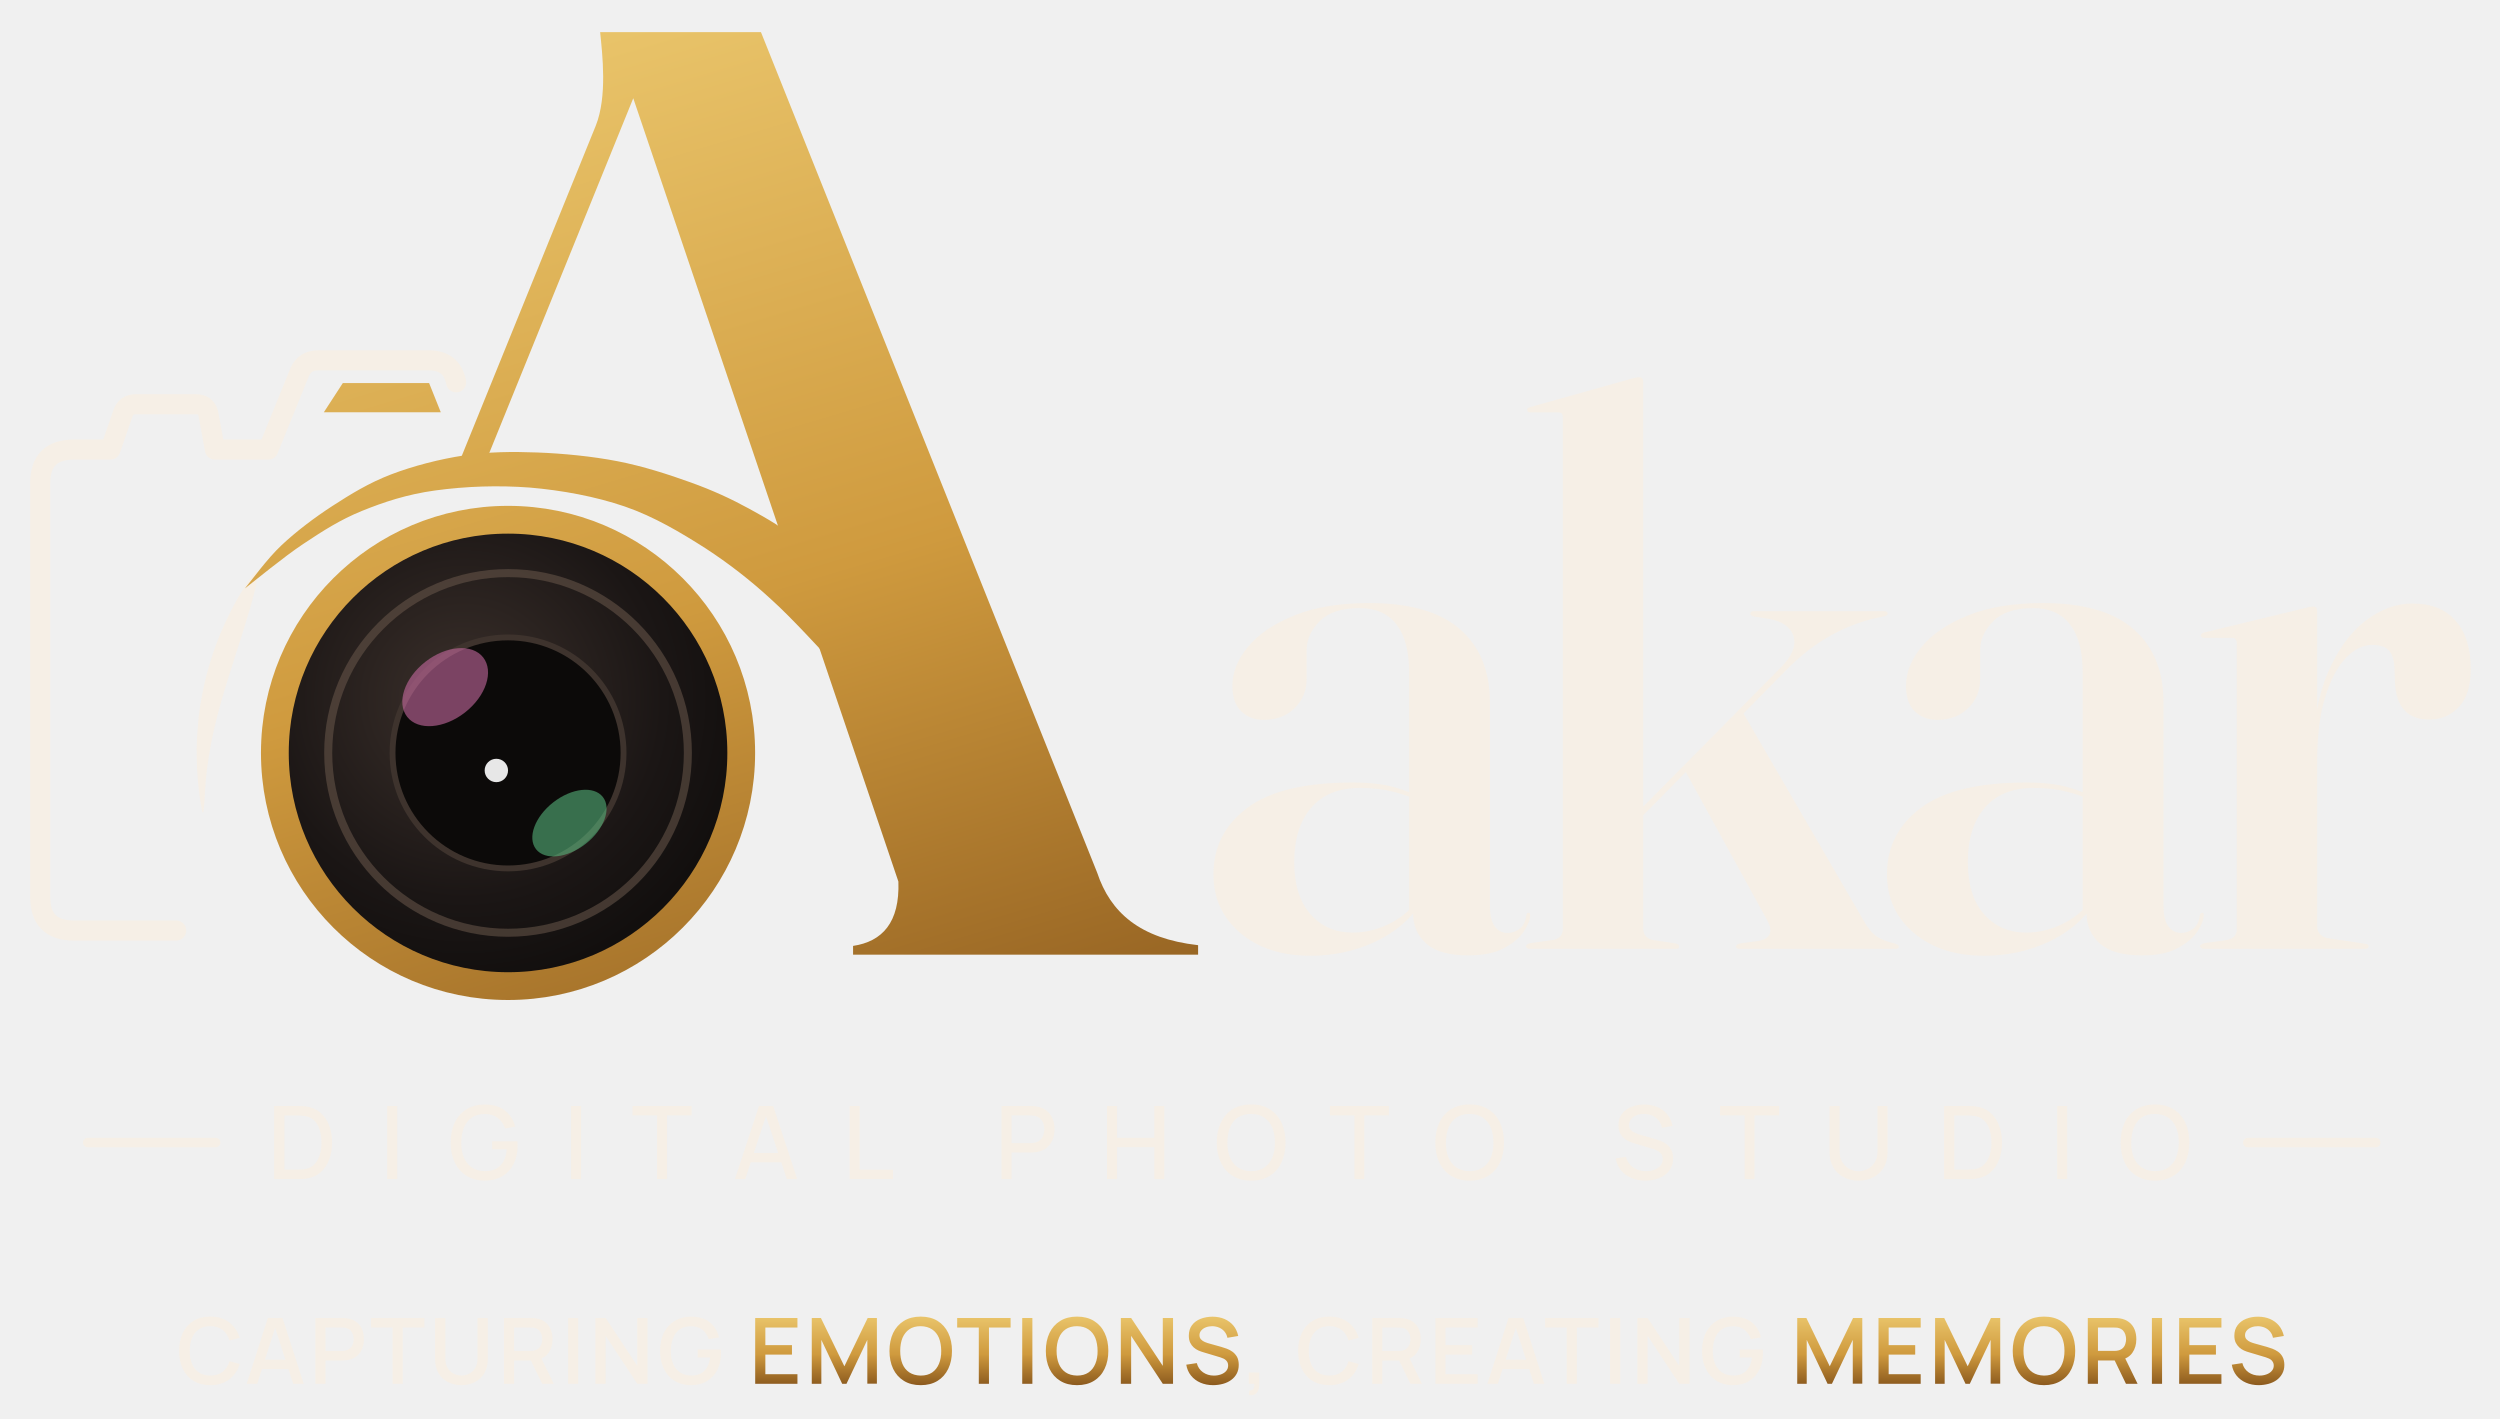
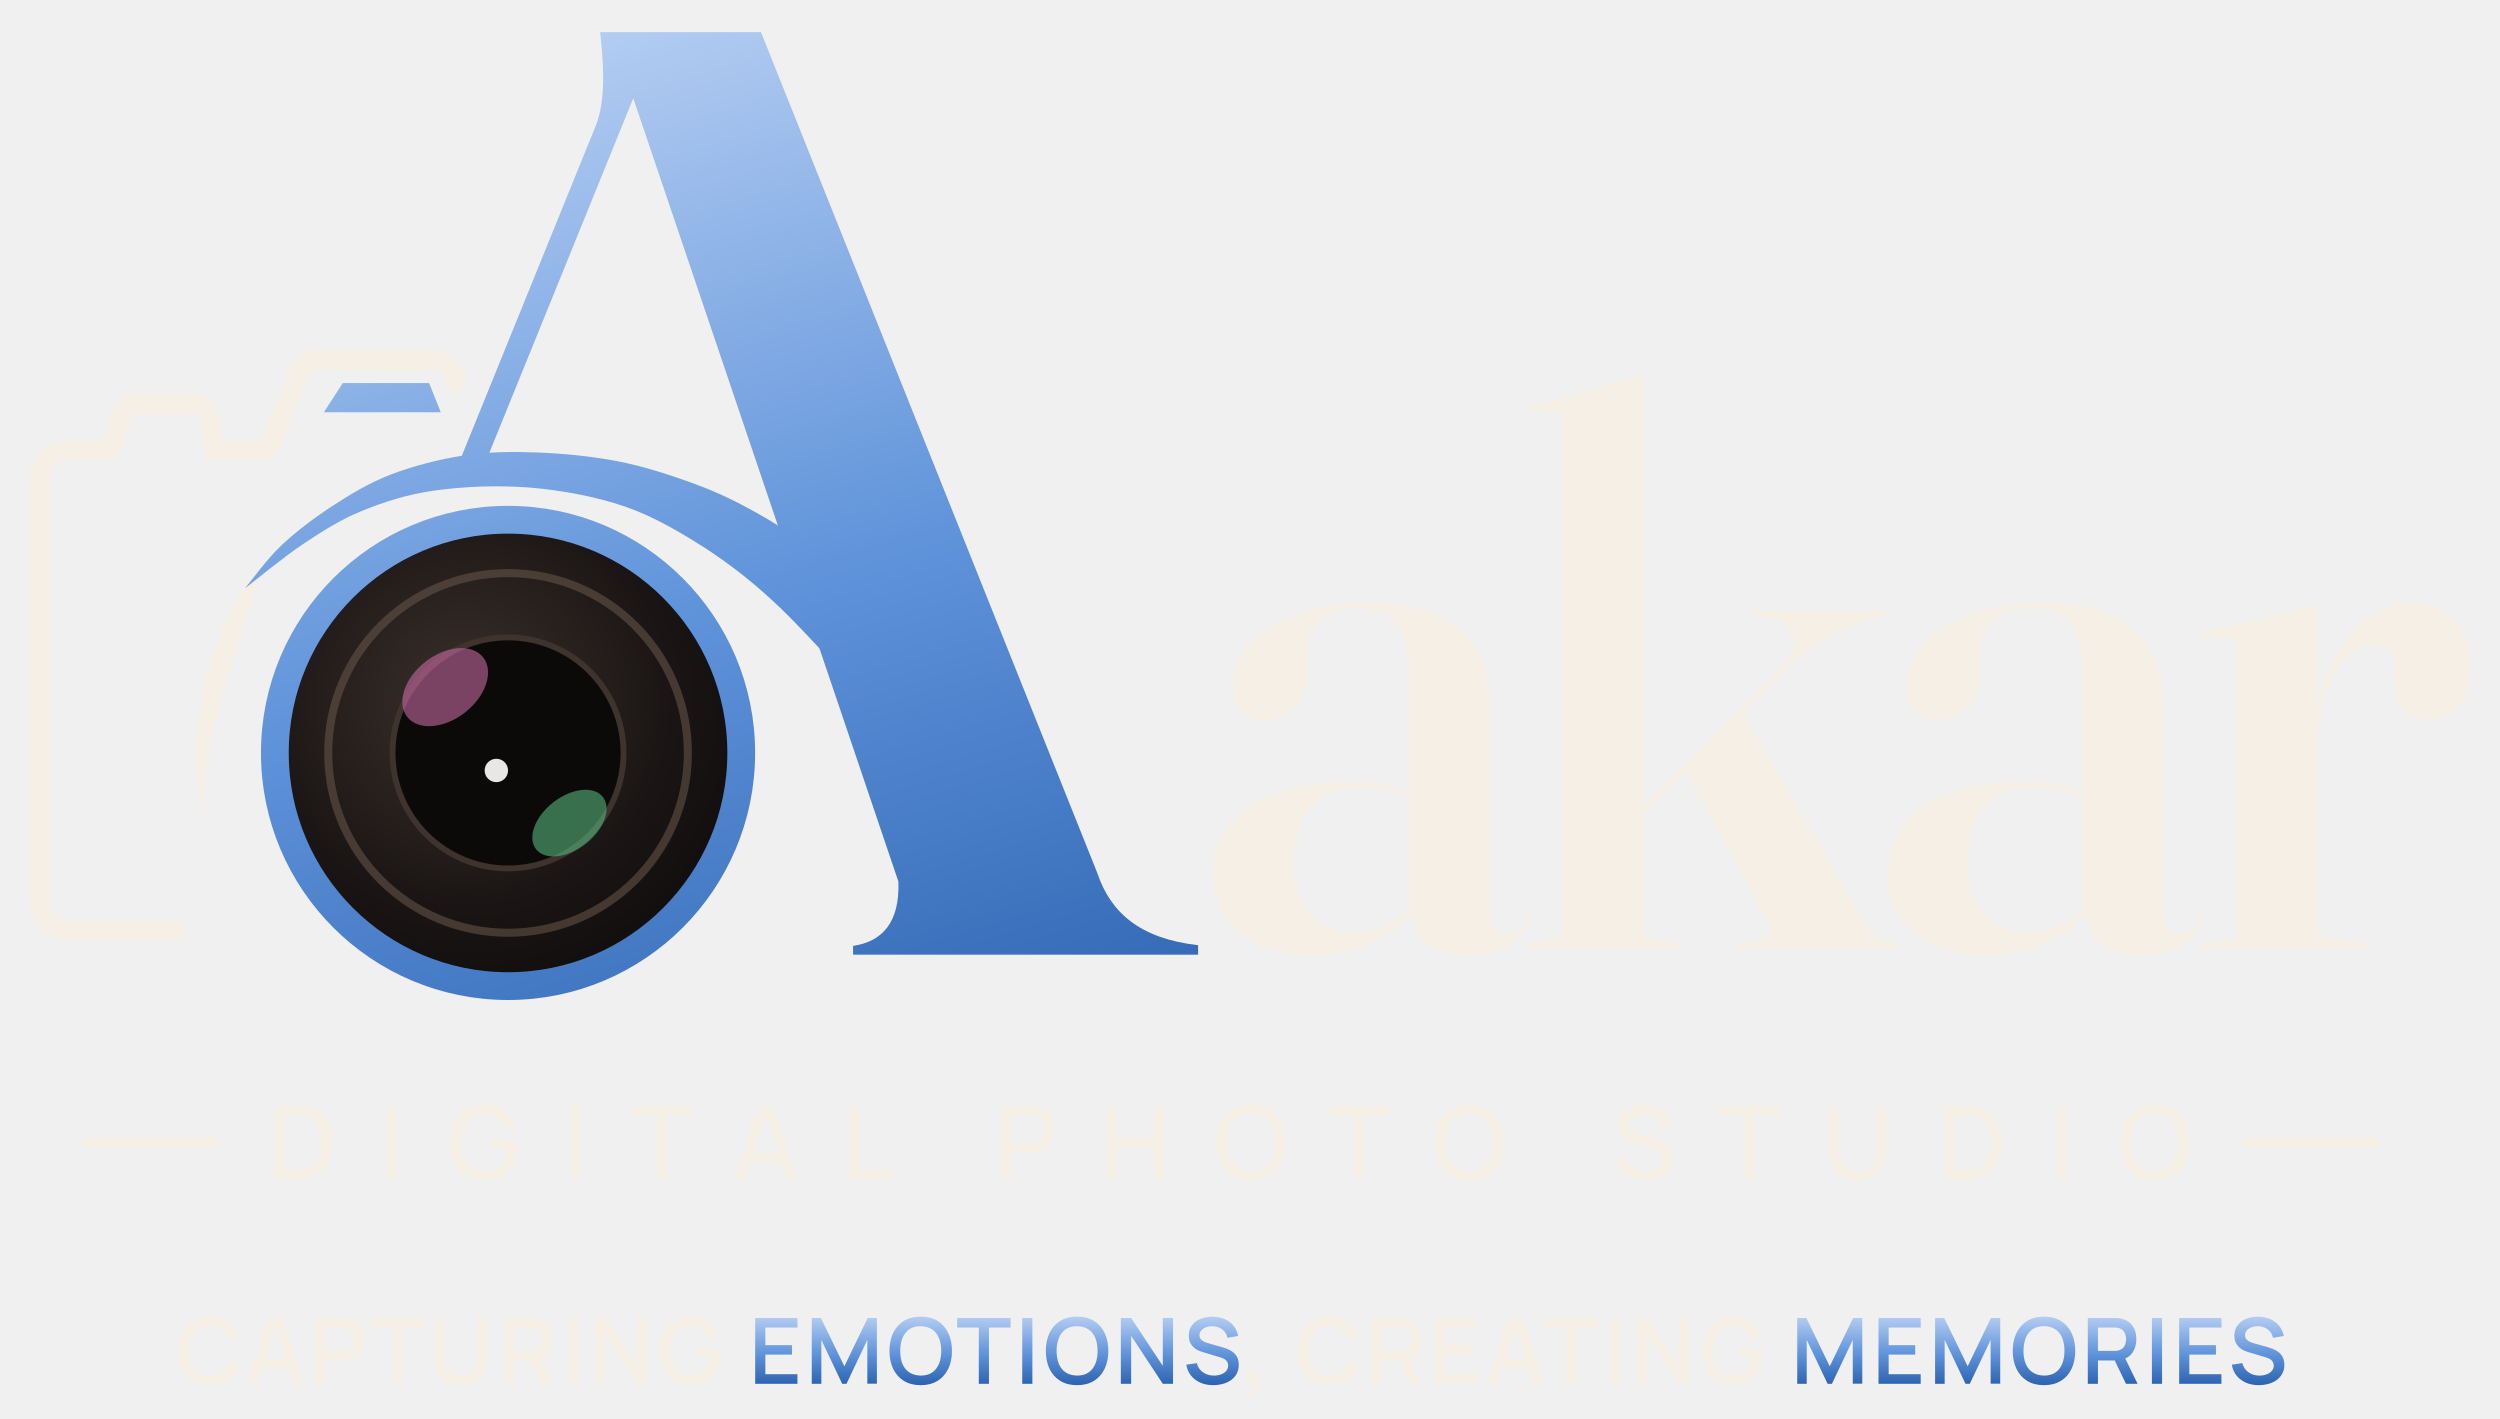
<svg xmlns="http://www.w3.org/2000/svg" width="342" height="194" role="img" viewBox="2.5 11 342 194">
  <defs>
    <linearGradient id="gold" x1="86" x2="132" y1="14" y2="168" gradientUnits="userSpaceOnUse">
-       <stop offset="0" stop-color="#e9c46a" />
-       <stop offset=".5" stop-color="#cf9a3e" />
-       <stop offset="1" stop-color="#8c5a1e" />
+       <stop offset="0" stop-color="#b4cdf2" />
+       <stop offset=".5" stop-color="#5f93da" />
+       <stop offset="1" stop-color="#2c62b0" />
    </linearGradient>
    <linearGradient id="gold-text" x1="0" x2="0" y1="0" y2="1">
-       <stop offset="0" stop-color="#e9c46a" />
-       <stop offset=".55" stop-color="#cf9a3e" />
-       <stop offset="1" stop-color="#8c5a1e" />
+       <stop offset="0" stop-color="#b4cdf2" />
+       <stop offset=".55" stop-color="#5f93da" />
+       <stop offset="1" stop-color="#2c62b0" />
    </linearGradient>
    <radialGradient id="glass" cx=".4" cy=".38" r=".75">
      <stop offset="0" stop-color="#3b302b" />
      <stop offset=".6" stop-color="#1b1615" />
      <stop offset="1" stop-color="#0d0b0a" />
    </radialGradient>
  </defs>
  <g id="camera" class="camera">
    <path fill="none" stroke="#f6efe6" stroke-linecap="round" stroke-linejoin="round" stroke-width="2.75" d="M26.6 138.3h-14q-4.6 0-4.6-4.6V77.1q0-4.6 4.6-4.6h5l1.7-4.9q.4-1.3 1.8-1.3h8.2q1.4 0 1.7 1.3l.9 4.9h7.3l4.3-10.6q.7-1.6 2.5-1.6h15.2q3.1 0 3.7 3" class="camera-body" />
    <path fill="#f6efe6" d="M37.54 88.96c-.14.2-.57.79-.84 1.19q-.41.6-.79 1.22l-.76 1.25-.71 1.27q-.34.64-.66 1.3a53 53 0 0 0-1.2 2.65l-.53 1.36q-.25.68-.48 1.37t-.43 1.39a37 37 0 0 0-.73 2.82q-.16.7-.29 1.43a33 33 0 0 0-.44 2.88 70 70 0 0 0-.23 2.9q-.04.72-.05 1.45a71 71 0 0 0 .07 2.91q.03.73.1 1.46.06.72.16 1.44.08.73.2 1.44l.25 1.44.15-.03.14-1.49.08-1.46.11-1.44.15-1.43.2-1.42q.1-.7.23-1.39l.26-1.39.3-1.36.32-1.35.35-1.34.37-1.32.38-1.31.4-1.3.4-1.29.41-1.29.41-1.29.41-1.29.42-1.31.41-1.31.4-1.34.4-1.36.37-1.4c.12-.48.26-.94.33-1.47s.06-1.42.08-1.7Z" class="camera-barrel" />
    <path fill="url(#gold)" d="m46.8 67.4 2.6-4h11.8l1.6 4Z" class="camera-flash" />
  </g>
  <g id="lens" class="lens">
    <circle id="lens-glass" cx="72" cy="114" r="30.3" fill="url(#glass)" class="lens-glass" />
    <circle cx="72" cy="114" r="24.6" fill="none" stroke="#6a574b" stroke-opacity=".55" stroke-width="1.1" />
    <circle cx="72" cy="114" r="15.8" fill="#0c0a09" stroke="#3e332d" stroke-width=".8" />
    <ellipse cx="63.4" cy="105" fill="#c46a9e" fill-opacity=".6" rx="6.6" ry="4.4" transform="rotate(-38 63.4 105)" />
    <ellipse cx="80.4" cy="123.6" fill="#55b27a" fill-opacity=".6" rx="5.8" ry="3.6" transform="rotate(-38 80.4 123.6)" />
    <circle cx="70.4" cy="116.4" r="1.6" fill="#fff" fill-opacity=".9" />
    <circle id="lens-rim" cx="72" cy="114" r="31.9" fill="none" stroke="url(#gold)" stroke-width="3.8" class="lens-rim" />
  </g>
  <g id="a-letter" fill="url(#gold)" class="a-letter">
    <path d="M84.6 15.4h22l46 115c1.8 5.4 5.8 9 13.8 9.9v1.3h-47.2v-1.2c4-.6 6.4-3.2 6.2-8.8L89.13 24.44 68.2 76h-3.6L84 28.2c1.6-4 .9-9.8.6-12.8" class="a-strokes" />
    <path d="M36 91.5c.83-.98 3-4.02 5-5.9s4.5-3.78 7-5.4 5-3.15 8-4.3 6.67-2.1 10-2.6 6.5-.53 10-.4 7.5.52 11 1.2 7 1.82 10 2.9 5.5 2.23 8 3.6 4.83 2.7 7 4.6 5 5.67 6 6.8l2 8-3.6 1.6c-1.4-1.43-5.5-6-8.4-8.6a68 68 0 0 0-9-7c-3.33-2.12-7-4.32-11-5.7s-8.67-2.23-13-2.6a62 62 0 0 0-13 .4c-3.83.53-7 1.58-10 2.8s-5.33 2.73-8 4.5-6.67 5.08-8 6.1" class="a-swash" />
  </g>
  <g id="wordmark" fill="#f6efe6" class="wordmark">
    <path d="M195.8 135.88v-.42l-.53.47v-32.96q0-4.28-1.72-6.53t-5.06-2.25q-3.7 0-5.47 1.8t-1.77 3.91v3.97q0 2.38-1.64 4-1.64 1.61-4.24 1.61-1.85 0-3.06-1.16-1.22-1.17-1.22-3.5 0-2.75 2.14-5.34t6.32-4.28q4.18-1.7 10.27-1.7 8.3 0 12.4 3.57 4.1 3.58 4.1 10.03v27.77q0 2.02.69 2.89t1.69.87q.96 0 1.7-.58t.9-1.85q.05-.21.13-.27.08-.05.13-.05.16 0 .21.05.06.06.06.27 0 .9-.85 2.19-.85 1.3-2.7 2.3-1.85 1.01-4.92 1.01-3.91 0-5.74-1.61-1.82-1.62-1.82-4.21m-27.3-5.29q0-5.61 4.63-9.07 4.62-3.47 14.41-3.47 3.49 0 5.77.66t4.18 1.67l-.37.37q-1.91-.9-3.97-1.43t-4.6-.53q-4.34 0-6.67 2.7t-2.33 7.46q0 4.6 2.23 7.12 2.22 2.51 5.76 2.51 2.44 0 4.82-1.11t3.96-3.18l.53.32q-2.32 3.44-6.37 5.29t-8.7 1.85q-5.93 0-9.61-3.12t-3.67-8.04" class="wordmark-a0" />
    <path d="M211.63 140.8q-.1 0-.23-.11-.14-.1-.14-.21 0-.16.16-.29t.53-.18l3.07-.43q.69-.16.98-.55.29-.4.29-.98V68.06q0-.32-.13-.48-.14-.16-.51-.16h-3.8q-.22 0-.32-.1t-.11-.27q0-.16.13-.24.14-.08.3-.13l13.96-3.91q.43-.11.61-.14l.34-.02q.27 0 .4.16.13.15.13.42V138q0 .63.32 1.03.32.39.95.55l3.12.48q.53.11.53.42 0 .32-.42.32Zm13.86-17.62 20.64-20.89q2.27-2.28 1.74-4.18-.53-1.91-3.33-2.44l-2.06-.32q-.32-.1-.43-.18t-.1-.24.13-.24.34-.08h17.78q.26 0 .4.08.13.08.13.24t-.16.27q-.16.1-.53.15-3.6.69-6.88 2.47-3.28 1.77-6.24 4.78l-20.9 21.22Zm15.29-14.97 16.72 28.83q.85 1.49 1.77 2.09.93.61 2.41.93.37.16.48.24t.1.24q0 .1-.1.18t-.32.08h-21.43q-.15 0-.29-.08t-.13-.24.16-.26q.16-.11.42-.16l2.38-.32q1.27-.21 1.62-.92.34-.72-.29-1.88l-11.33-20.63Z" class="wordmark-k1" />
    <path d="M287.94 135.88v-.42l-.53.47v-32.96q0-4.28-1.72-6.53t-5.05-2.25q-3.7 0-5.47 1.8-1.78 1.8-1.78 3.91v3.97q0 2.38-1.64 4-1.64 1.61-4.23 1.61-1.85 0-3.07-1.16-1.21-1.17-1.21-3.5 0-2.75 2.14-5.34t6.32-4.28q4.18-1.7 10.26-1.7 8.31 0 12.41 3.57 4.1 3.58 4.1 10.03v27.77q0 2.02.69 2.89t1.69.87q.95 0 1.69-.58t.9-1.85q.06-.21.14-.27.07-.05.13-.05.16 0 .21.05t.05.27q0 .9-.84 2.19-.85 1.3-2.7 2.3-1.85 1.01-4.92 1.01-3.92 0-5.74-1.61-1.83-1.62-1.83-4.21m-27.3-5.29q0-5.61 4.63-9.07 4.63-3.47 14.42-3.47 3.49 0 5.77.66t4.18 1.67l-.38.37q-1.9-.9-3.96-1.43t-4.61-.53q-4.33 0-6.66 2.7t-2.33 7.46q0 4.6 2.22 7.12 2.22 2.51 5.77 2.51 2.43 0 4.81-1.11t3.97-3.18l.53.32q-2.33 3.44-6.37 5.29t-8.71 1.85q-5.92 0-9.6-3.12t-3.68-8.04" class="wordmark-a2" />
    <path d="M318.91 114.93q0-7.09 2.01-11.82t5.13-7.15q3.12-2.4 6.46-2.4 3.86 0 5.92 2.35t2.07 6.59q0 3.49-1.62 5.21-1.61 1.72-4.04 1.72-2.28 0-3.44-1.3-1.17-1.29-1.27-3.83l-.06-1.59q0-1.75-.68-2.62t-2.38-.87q-1.86 0-3.58 1.77-1.71 1.77-2.83 5.32-1.11 3.54-1.11 8.88Zm.58-20.32v43.12q0 .58.35 1.01.34.42.98.58l5.23.79q.32.06.4.13t.08.24q0 .11-.11.21-.1.11-.37.11h-22.06q-.21 0-.37-.13t-.16-.24.19-.24.5-.18l3.07-.43q.69-.16.98-.53t.29-.84v-39.2q0-.32-.13-.53-.14-.22-.51-.22h-3.91q-.11 0-.24-.1t-.13-.21q0-.16.13-.27.13-.1.35-.16l13.96-3.38q.37-.11.58-.13.22-.03.37-.03.32 0 .43.18.1.19.1.45" class="wordmark-r3" />
  </g>
  <g id="rules" stroke="#f6efe6" stroke-linecap="round" stroke-width="1.3" class="rules">
    <path d="M14.5 167.3H32" />
    <path d="M310 167.3h17.5" />
  </g>
  <path id="label" fill="#f6efe6" d="M.97 0v-10h3.11l.53.01q.38 0 .72.05 1.17.16 1.97.85.79.69 1.2 1.75.4 1.07.4 2.34 0 1.28-.4 2.34Q8.09-1.59 7.3-.9q-.8.68-1.97.84-.34.05-.72.05L4.08 0Zm1.41-1.3h1.7l.58-.01q.33-.02.57-.07.78-.14 1.27-.67.49-.52.72-1.29.23-.78.23-1.66 0-.9-.23-1.68T6.5-7.97t-1.27-.65q-.24-.05-.57-.07l-.58-.01h-1.7ZM16.44 0v-10h1.37V0Zm13.31.21q-1.02 0-1.87-.36-.84-.35-1.46-1.02-.62-.68-.96-1.64-.34-.97-.34-2.19 0-1.6.58-2.77t1.63-1.8q1.04-.63 2.42-.63 1.73 0 2.77.8 1.05.81 1.43 2.22l-1.38.26q-.31-.9-1-1.44-.7-.54-1.75-.54-1.08-.01-1.8.48t-1.08 1.37T26.57-5t.36 2.04 1.08 1.37 1.81.5q.91.01 1.54-.34t.99-1.01.45-1.63h-2.01v-1.1h3.46q.02.13.02.33l.01.26q0 1.38-.52 2.46-.53 1.09-1.54 1.71-1.02.62-2.47.62M41.59 0v-10h1.37V0Zm11.77 0v-8.71H50V-10h8.08v1.29h-3.36V0Zm10.65 0 3.29-10h1.94l3.29 10h-1.42l-3.05-9.19h.38L65.42 0Zm1.65-2.29v-1.28h5.22v1.28ZM79.7 0v-10h1.37v8.71h4.57V0Zm20.78 0v-10h4l.36.01q.21.01.4.05.83.12 1.38.56.56.44.84 1.1t.27 1.46q0 .81-.28 1.47t-.83 1.1q-.56.43-1.38.56-.19.03-.41.04l-.35.02h-2.63V0Zm1.37-4.92h2.59l.3-.02q.17-.01.32-.05.46-.11.74-.39t.41-.67q.13-.38.13-.77 0-.38-.13-.76-.13-.39-.41-.67t-.74-.4q-.15-.03-.32-.04l-.3-.02h-2.59ZM114.91 0v-10h1.37v4.35h5.1V-10h1.37V0h-1.37v-4.36h-5.1V0Zm19.72.21q-1.5 0-2.55-.66t-1.6-1.83q-.56-1.18-.56-2.72t.56-2.72 1.6-1.83 2.55-.66 2.54.66q1.05.66 1.61 1.83.55 1.18.55 2.72t-.55 2.72-1.61 1.83q-1.04.66-2.54.66m0-1.3q1.08.01 1.8-.49.72-.49 1.09-1.37.36-.88.36-2.05t-.36-2.04-1.09-1.37-1.8-.5-1.81.48-1.08 1.38q-.36.88-.36 2.05-.01 1.17.35 2.04t1.09 1.37q.72.49 1.81.5M148.75 0v-8.71h-3.36V-10h8.08v1.29h-3.36V0Zm15.77.21q-1.5 0-2.55-.66t-1.6-1.83-.55-2.72.55-2.72 1.6-1.83 2.55-.66 2.55.66 1.6 1.83.55 2.72-.55 2.72q-.56 1.17-1.6 1.83-1.05.66-2.55.66m0-1.3q1.08.01 1.8-.49.73-.49 1.09-1.37t.36-2.05-.36-2.04-1.09-1.37-1.8-.5q-1.09-.01-1.8.48-.72.49-1.08 1.38T161.27-5t.35 2.04 1.09 1.37q.72.49 1.81.5m24.04 1.3q-1.08 0-1.94-.37t-1.41-1.05-.72-1.62l1.41-.22q.24.93.98 1.45t1.74.52q.64 0 1.16-.2.53-.2.84-.57t.31-.89q0-.3-.1-.52t-.28-.38-.42-.28-.51-.2l-2.56-.76q-.39-.11-.78-.29-.38-.18-.7-.47t-.51-.71-.2-1.01q0-.91.47-1.55.47-.63 1.27-.96.81-.33 1.81-.33 1.02.01 1.82.36.79.35 1.32 1t.72 1.56l-1.45.26q-.11-.58-.46-1-.34-.42-.85-.65t-1.12-.24q-.57-.01-1.05.18-.47.2-.75.53-.28.34-.28.78 0 .43.25.7t.62.42.73.25l1.86.54q.34.09.78.25t.85.45.67.78q.27.47.27 1.2 0 .75-.3 1.31t-.82.95-1.22.58q-.68.2-1.45.2M202.13 0v-8.71h-3.36V-10h8.09v1.29h-3.37V0Zm15.59.21q-1.17 0-2.06-.48t-1.4-1.35-.51-2.05v-6.32l1.38-.01v6.25q0 .66.23 1.16.23.51.6.84.38.33.83.5.46.17.93.17t.94-.17.83-.5.6-.84q.22-.5.22-1.16V-10h1.38v6.33q0 1.18-.5 2.05-.51.86-1.4 1.35-.9.48-2.07.48m11.7-.21v-10h3.11l.53.01q.37 0 .72.05 1.17.16 1.96.85.8.69 1.2 1.75.41 1.07.41 2.34 0 1.28-.41 2.34-.4 1.07-1.2 1.76t-1.96.84q-.34.05-.72.05l-.53.01Zm1.4-1.3h1.71l.58-.01q.32-.02.57-.07.78-.14 1.27-.67.49-.52.72-1.29.23-.78.23-1.66 0-.9-.23-1.68t-.73-1.29q-.48-.52-1.26-.65-.25-.05-.58-.07l-.57-.01h-1.71ZM244.89 0v-10h1.37V0Zm13.38.21q-1.49 0-2.54-.66-1.06-.66-1.61-1.83-.55-1.18-.55-2.72t.55-2.72 1.61-1.83 2.54-.66q1.5 0 2.55.66t1.6 1.83.55 2.72-.55 2.72-1.6 1.83-2.55.66m0-1.3q1.08.01 1.81-.49.72-.49 1.08-1.37t.37-2.05-.37-2.04q-.36-.88-1.08-1.37t-1.81-.5-1.8.48q-.72.49-1.08 1.38T255.02-5t.35 2.04q.37.88 1.09 1.37t1.81.5" class="label" transform="translate(39.03 172.3)" />
  <g id="tagline" class="tagline">
    <path fill="#f6efe6" d="M31.27 200.49q-1.35 0-2.31-.59-.95-.59-1.46-1.65-.5-1.06-.5-2.45t.5-2.45q.51-1.06 1.46-1.65.96-.59 2.31-.59 1.56 0 2.58.79 1.03.78 1.44 2.11l-1.4.38q-.26-.92-.92-1.44-.66-.53-1.7-.53-.94 0-1.56.43-.62.42-.94 1.18t-.31 1.77q-.01 1.01.31 1.77.31.76.94 1.18.62.43 1.56.43 1.04 0 1.7-.53t.92-1.44l1.4.38q-.41 1.33-1.44 2.11-1.02.79-2.58.79m4.98-.19 2.89-9h2.01l2.9 9h-1.44l-2.64-8.16h.33l-2.61 8.16Zm1.55-2v-1.29h4.71v1.29Zm7.84 2v-9h3.67l.33.01q.2.01.37.04.77.12 1.27.52.51.39.76 1 .24.6.24 1.33t-.25 1.34-.75 1-1.27.52l-.37.03-.33.02h-2.28v3.19Zm1.39-4.5h2.22l.28-.01.29-.05q.39-.1.63-.34t.33-.57q.1-.32.1-.63t-.1-.63-.33-.57q-.24-.24-.63-.34-.13-.04-.29-.04l-.28-.01h-2.22Zm9.18 4.5v-7.69h-2.96v-1.31h7.31v1.31H57.6v7.69Zm9.41.19q-1.06 0-1.87-.44-.82-.43-1.27-1.22t-.46-1.86v-5.66l1.41-.01v5.62q0 .55.18.97.19.42.5.71t.71.43q.39.15.8.15.43 0 .82-.15t.71-.44q.31-.28.49-.71t.18-.96v-5.62h1.41v5.67q0 1.07-.46 1.86t-1.27 1.22q-.81.44-1.88.44m5.82-.19v-9h3.67l.33.01q.2.01.38.04.76.12 1.27.52.5.39.75 1 .25.6.25 1.33 0 1.09-.55 1.87-.56.78-1.68.97l-.57.07h-2.46v3.19Zm5.23 0-1.78-3.66 1.41-.34 1.95 4Zm-3.84-4.5h2.23l.28-.01.29-.05q.39-.1.62-.34t.33-.57.1-.63-.1-.63-.33-.57-.62-.34q-.14-.04-.29-.04l-.28-.01h-2.23Zm7.39 4.5v-9h1.38v9Zm3.73 0v-9h1.4l4.33 6.55v-6.55h1.4v9h-1.4l-4.33-6.56v6.56Zm13.04.19q-.89 0-1.66-.31-.76-.32-1.33-.92-.56-.6-.88-1.48-.32-.87-.32-1.98 0-1.46.54-2.51t1.49-1.61 2.16-.56q1.62 0 2.58.75.95.75 1.3 2.09l-1.41.23q-.27-.8-.87-1.28t-1.52-.48q-.93-.01-1.55.41t-.93 1.18-.32 1.78.31 1.77.93 1.17q.63.42 1.56.44.74 0 1.28-.28.53-.28.86-.83t.43-1.36h-1.69v-1.1h3.16l.01.29.01.24q0 1.26-.49 2.24t-1.42 1.55-2.23.56m76.34 1.34.08-.6q.28.01.44-.1t.21-.34q.05-.21.02-.49h-.75v-1.54h1.44v1.64q0 .77-.36 1.16-.37.4-1.08.27m11.03-1.34q-1.35 0-2.31-.59t-1.46-1.65-.51-2.45.51-2.45q.5-1.06 1.46-1.65t2.31-.59q1.55 0 2.58.79 1.03.78 1.43 2.11l-1.4.38q-.26-.92-.91-1.44-.66-.53-1.7-.53-.94 0-1.56.43-.63.42-.94 1.18-.32.76-.32 1.77t.31 1.77.94 1.18 1.57.43q1.04 0 1.7-.53t.91-1.44l1.4.38q-.4 1.33-1.43 2.11-1.03.79-2.58.79m5.86-.19v-9h3.66l.34.01q.2.01.37.04.76.12 1.27.52.51.39.75 1 .25.6.25 1.33 0 1.09-.55 1.87-.56.78-1.68.97l-.57.07h-2.46v3.19Zm5.22 0-1.77-3.66 1.4-.34 1.95 4Zm-3.84-4.5h2.23l.28-.01.29-.05q.39-.1.62-.34t.33-.57.1-.63-.1-.63-.33-.57-.62-.34q-.13-.04-.29-.04l-.28-.01h-2.23Zm7.26 4.5v-9h5.78v1.31h-4.39v2.4h3.64v1.3h-3.64v2.68h4.39v1.31Zm7.12 0 2.89-9h2.01l2.89 9h-1.43l-2.65-8.16h.34l-2.62 8.16Zm1.54-2v-1.29h4.72v1.29Zm9.31 2v-7.69h-2.97v-1.31h7.31v1.31h-2.96v7.69Zm5.93 0v-9h1.39v9Zm3.73 0v-9h1.41l4.32 6.55v-6.55h1.41v9h-1.41l-4.32-6.56v6.56Zm13.05.19q-.9 0-1.66-.31-.77-.32-1.33-.92t-.89-1.48-.32-1.98q0-1.46.54-2.51t1.49-1.61 2.17-.56q1.62 0 2.57.75.96.75 1.3 2.09l-1.41.23q-.26-.8-.86-1.28t-1.52-.48q-.94-.01-1.56.41t-.93 1.18-.32 1.78.31 1.77.94 1.17 1.56.44q.74 0 1.27-.28t.86-.83.43-1.36h-1.69v-1.1h3.16l.02.29v.24q0 1.26-.49 2.24t-1.41 1.55q-.93.56-2.23.56" class="tagline-plain" />
    <path fill="url(#gold-text)" d="M79.19 0v-9h5.78v1.31h-4.39v2.4h3.64v1.3h-3.64v2.68h4.39V0Zm7.74 0v-9h1.25l3.21 6.61L94.58-9h1.26v8.99h-1.31v-6L91.68 0h-.59l-2.85-6.01V0Zm14.9.19q-1.35 0-2.3-.59-.96-.59-1.47-1.65-.5-1.06-.5-2.45t.5-2.45q.51-1.06 1.47-1.65.95-.59 2.3-.59t2.31.59q.95.59 1.46 1.65t.51 2.45-.51 2.45-1.46 1.65q-.96.59-2.31.59m0-1.31q.94 0 1.56-.42t.94-1.19.31-1.77-.31-1.77q-.32-.76-.94-1.17-.62-.42-1.56-.44-.94 0-1.55.42t-.94 1.18q-.31.77-.31 1.78t.3 1.77q.31.75.94 1.17t1.56.44M109.78 0v-7.69h-2.96V-9h7.31v1.31h-2.96V0Zm5.94 0v-9h1.39v9Zm7.5.19q-1.35 0-2.3-.59-.96-.59-1.47-1.65-.5-1.06-.5-2.45t.5-2.45q.51-1.06 1.47-1.65.95-.59 2.3-.59t2.31.59 1.46 1.65q.51 1.06.51 2.45t-.51 2.45q-.5 1.06-1.46 1.65t-2.31.59m0-1.31q.94 0 1.56-.42t.94-1.19.31-1.77-.31-1.77q-.32-.76-.94-1.17-.62-.42-1.56-.44-.93 0-1.55.42t-.93 1.18q-.32.77-.32 1.78t.31 1.77q.31.75.93 1.17t1.56.44M129.21 0v-9h1.41l4.33 6.55V-9h1.4v9h-1.4l-4.33-6.56V0Zm12.65.19q-.98 0-1.76-.34t-1.29-.97q-.5-.62-.65-1.49l1.44-.22q.21.81.85 1.26t1.49.45q.52 0 .96-.16.45-.16.72-.47t.27-.74q0-.23-.07-.4t-.21-.31-.34-.24-.46-.18l-2.31-.69q-.32-.09-.67-.24-.35-.16-.65-.42-.29-.26-.48-.65t-.19-.96q0-.85.43-1.43t1.17-.87 1.65-.3q.91.01 1.64.32.72.32 1.21.9.48.58.66 1.42l-1.48.25q-.1-.49-.39-.84-.3-.36-.73-.55-.43-.18-.93-.2-.48 0-.88.15t-.65.44-.24.65q0 .35.21.57.21.23.53.36.31.13.62.21l1.64.46q.32.09.73.24t.77.41q.38.27.63.7.24.44.24 1.1 0 .69-.28 1.21t-.77.87q-.48.35-1.11.52t-1.32.18M221.74 0v-9h1.25l3.2 6.61L229.38-9h1.26v8.99h-1.3v-6L226.49 0h-.6l-2.85-6.01V0Zm11.12 0v-9h5.77v1.31h-4.38v2.4h3.63v1.3h-3.63v2.68h4.38V0Zm7.74 0v-9h1.25l3.21 6.61L248.24-9h1.27v8.99h-1.31v-6L245.35 0h-.59l-2.85-6.01V0Zm14.9.19q-1.35 0-2.31-.59-.95-.59-1.46-1.65t-.51-2.45.51-2.45 1.46-1.65 2.31-.59 2.3.59q.96.59 1.47 1.65.5 1.06.5 2.45t-.5 2.45T257.8-.4q-.95.59-2.3.59m0-1.31q.94 0 1.56-.42t.93-1.19.31-1.77-.31-1.77-.93-1.17q-.62-.42-1.56-.44-.94 0-1.56.42t-.93 1.18q-.31.77-.32 1.78 0 1.01.31 1.77.31.75.94 1.17t1.56.44M261.49 0v-9h3.67l.33.01q.2.01.37.04.77.12 1.27.52.51.39.76 1 .24.6.24 1.33 0 1.09-.55 1.87t-1.67.97l-.58.07h-2.45V0Zm5.22 0-1.77-3.66 1.41-.34 1.95 4Zm-3.83-4.5h2.22l.28-.01.29-.05q.39-.1.63-.34t.33-.57q.1-.32.1-.63t-.1-.63-.33-.57q-.24-.24-.63-.34-.13-.04-.29-.04l-.28-.01h-2.22Zm7.38 4.5v-9h1.39v9Zm3.73 0v-9h5.78v1.31h-4.39v2.4h3.64v1.3h-3.64v2.68h4.39V0Zm10.9.19q-.98 0-1.76-.34t-1.29-.97q-.5-.62-.65-1.49l1.44-.22q.21.81.85 1.26t1.5.45q.51 0 .95-.16.45-.16.72-.47.28-.31.28-.74 0-.23-.08-.4t-.21-.31-.34-.24-.46-.18l-2.31-.69q-.32-.09-.67-.24-.35-.16-.64-.42t-.49-.65q-.19-.39-.19-.96 0-.85.44-1.43.43-.58 1.16-.87.74-.3 1.65-.3.92.01 1.64.32.73.32 1.21.9t.67 1.42l-1.49.25q-.09-.49-.39-.84-.3-.36-.73-.55-.43-.18-.92-.2-.49 0-.89.15t-.65.44-.24.65q0 .35.21.57.22.23.53.36t.62.21l1.65.46q.32.09.72.24t.78.41.62.7.25 1.1q0 .69-.29 1.21t-.76.87q-.49.35-1.12.52t-1.32.18" class="tagline-gold" transform="translate(26.62 200.3)" />
  </g>
</svg>
